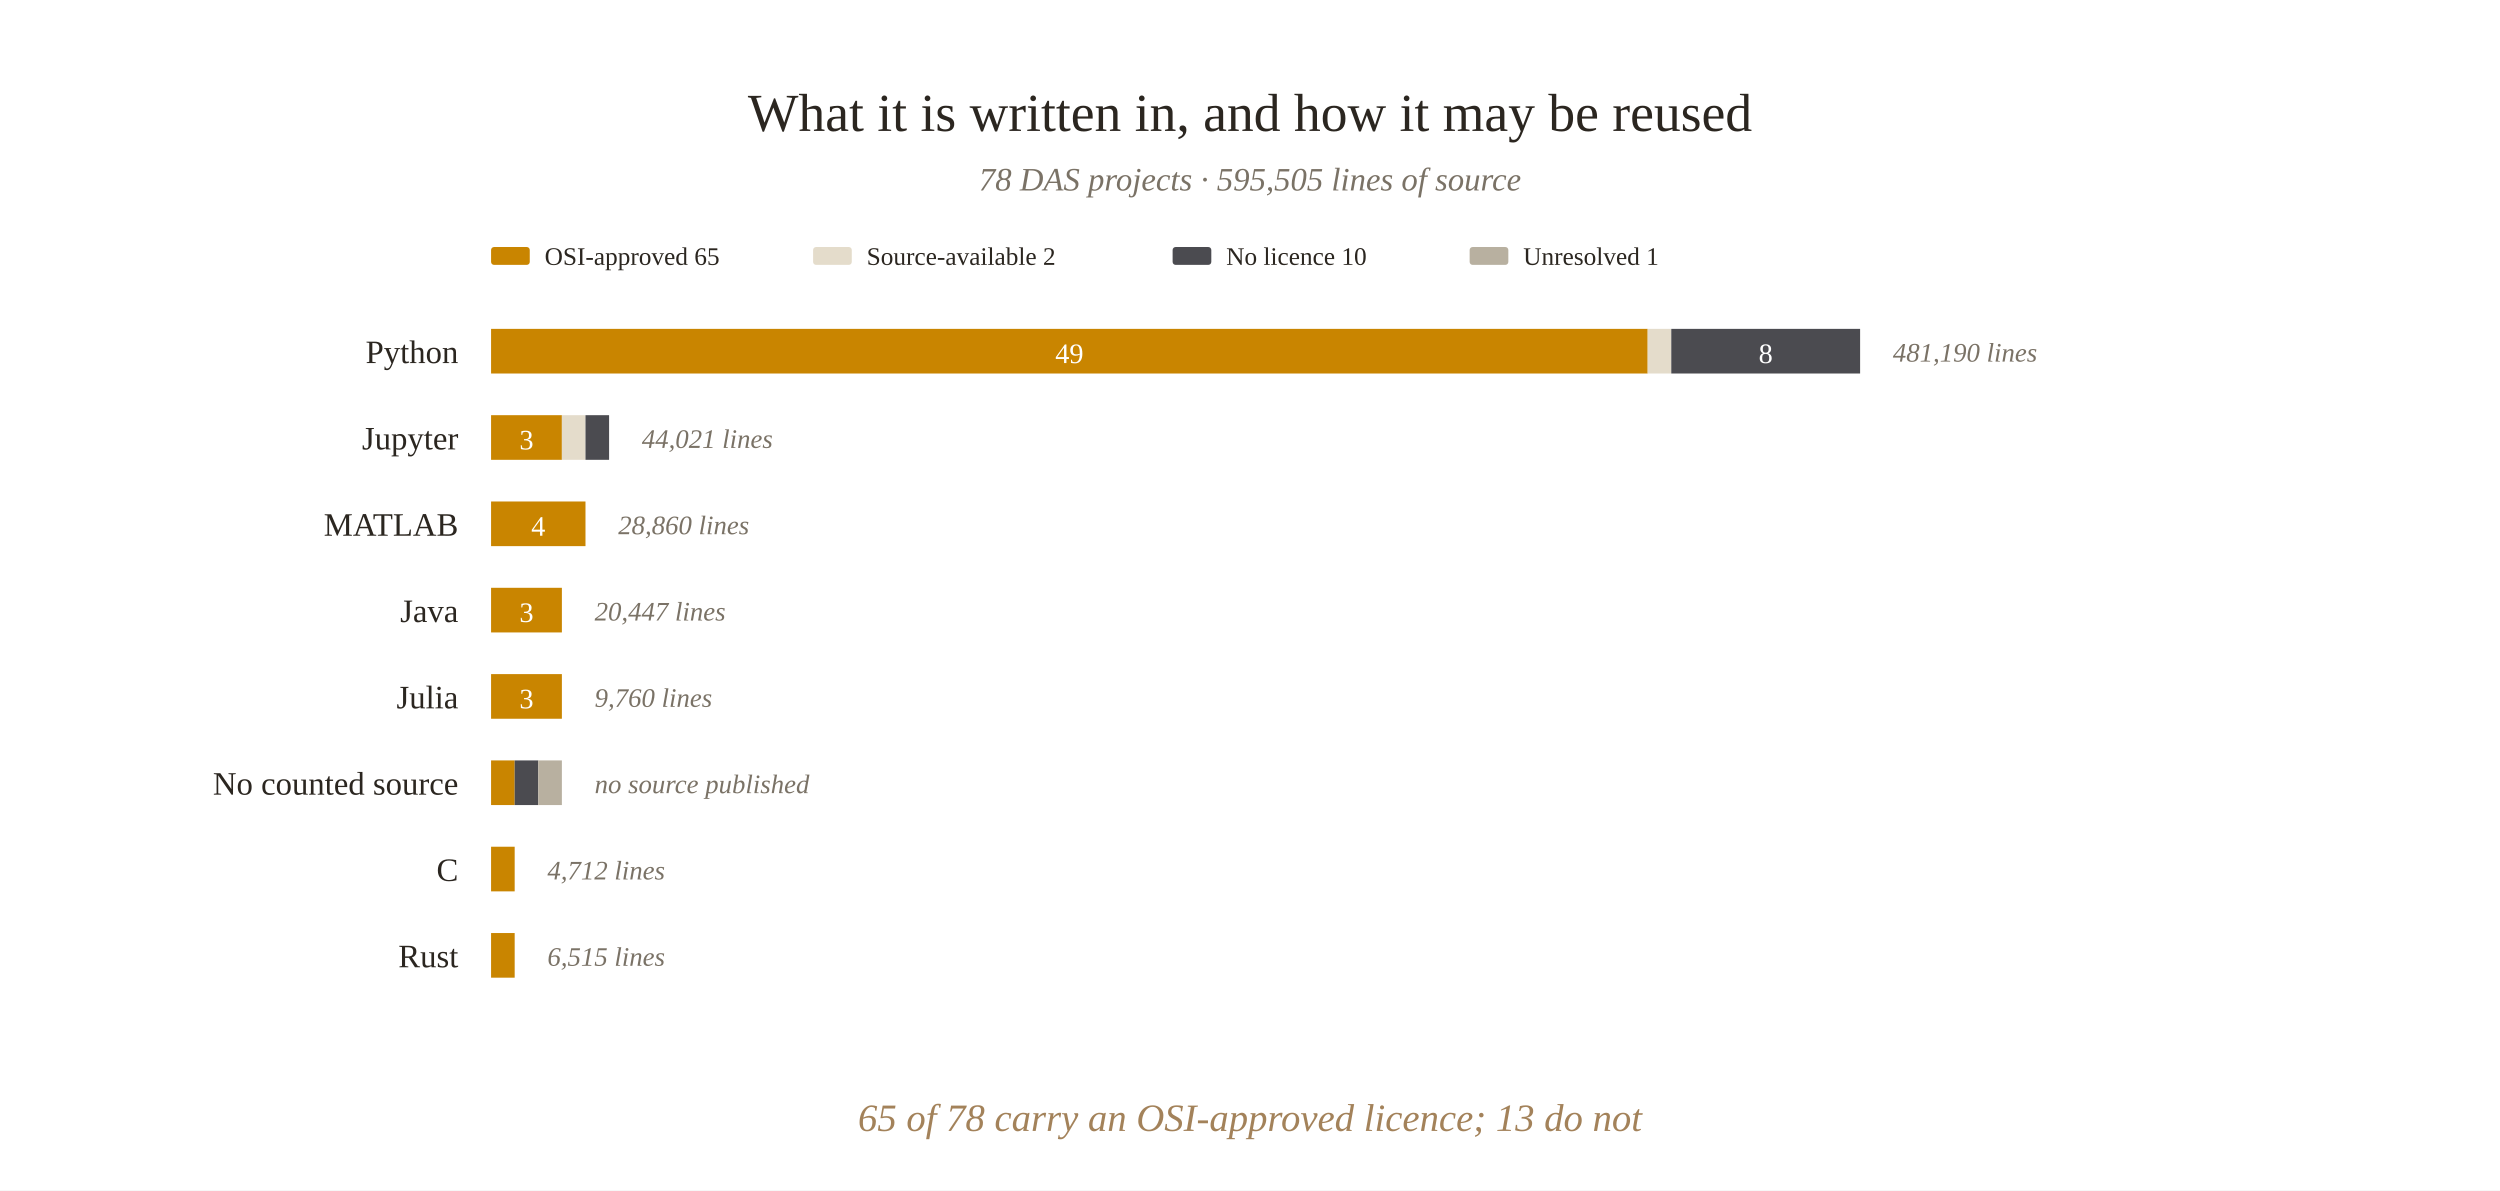
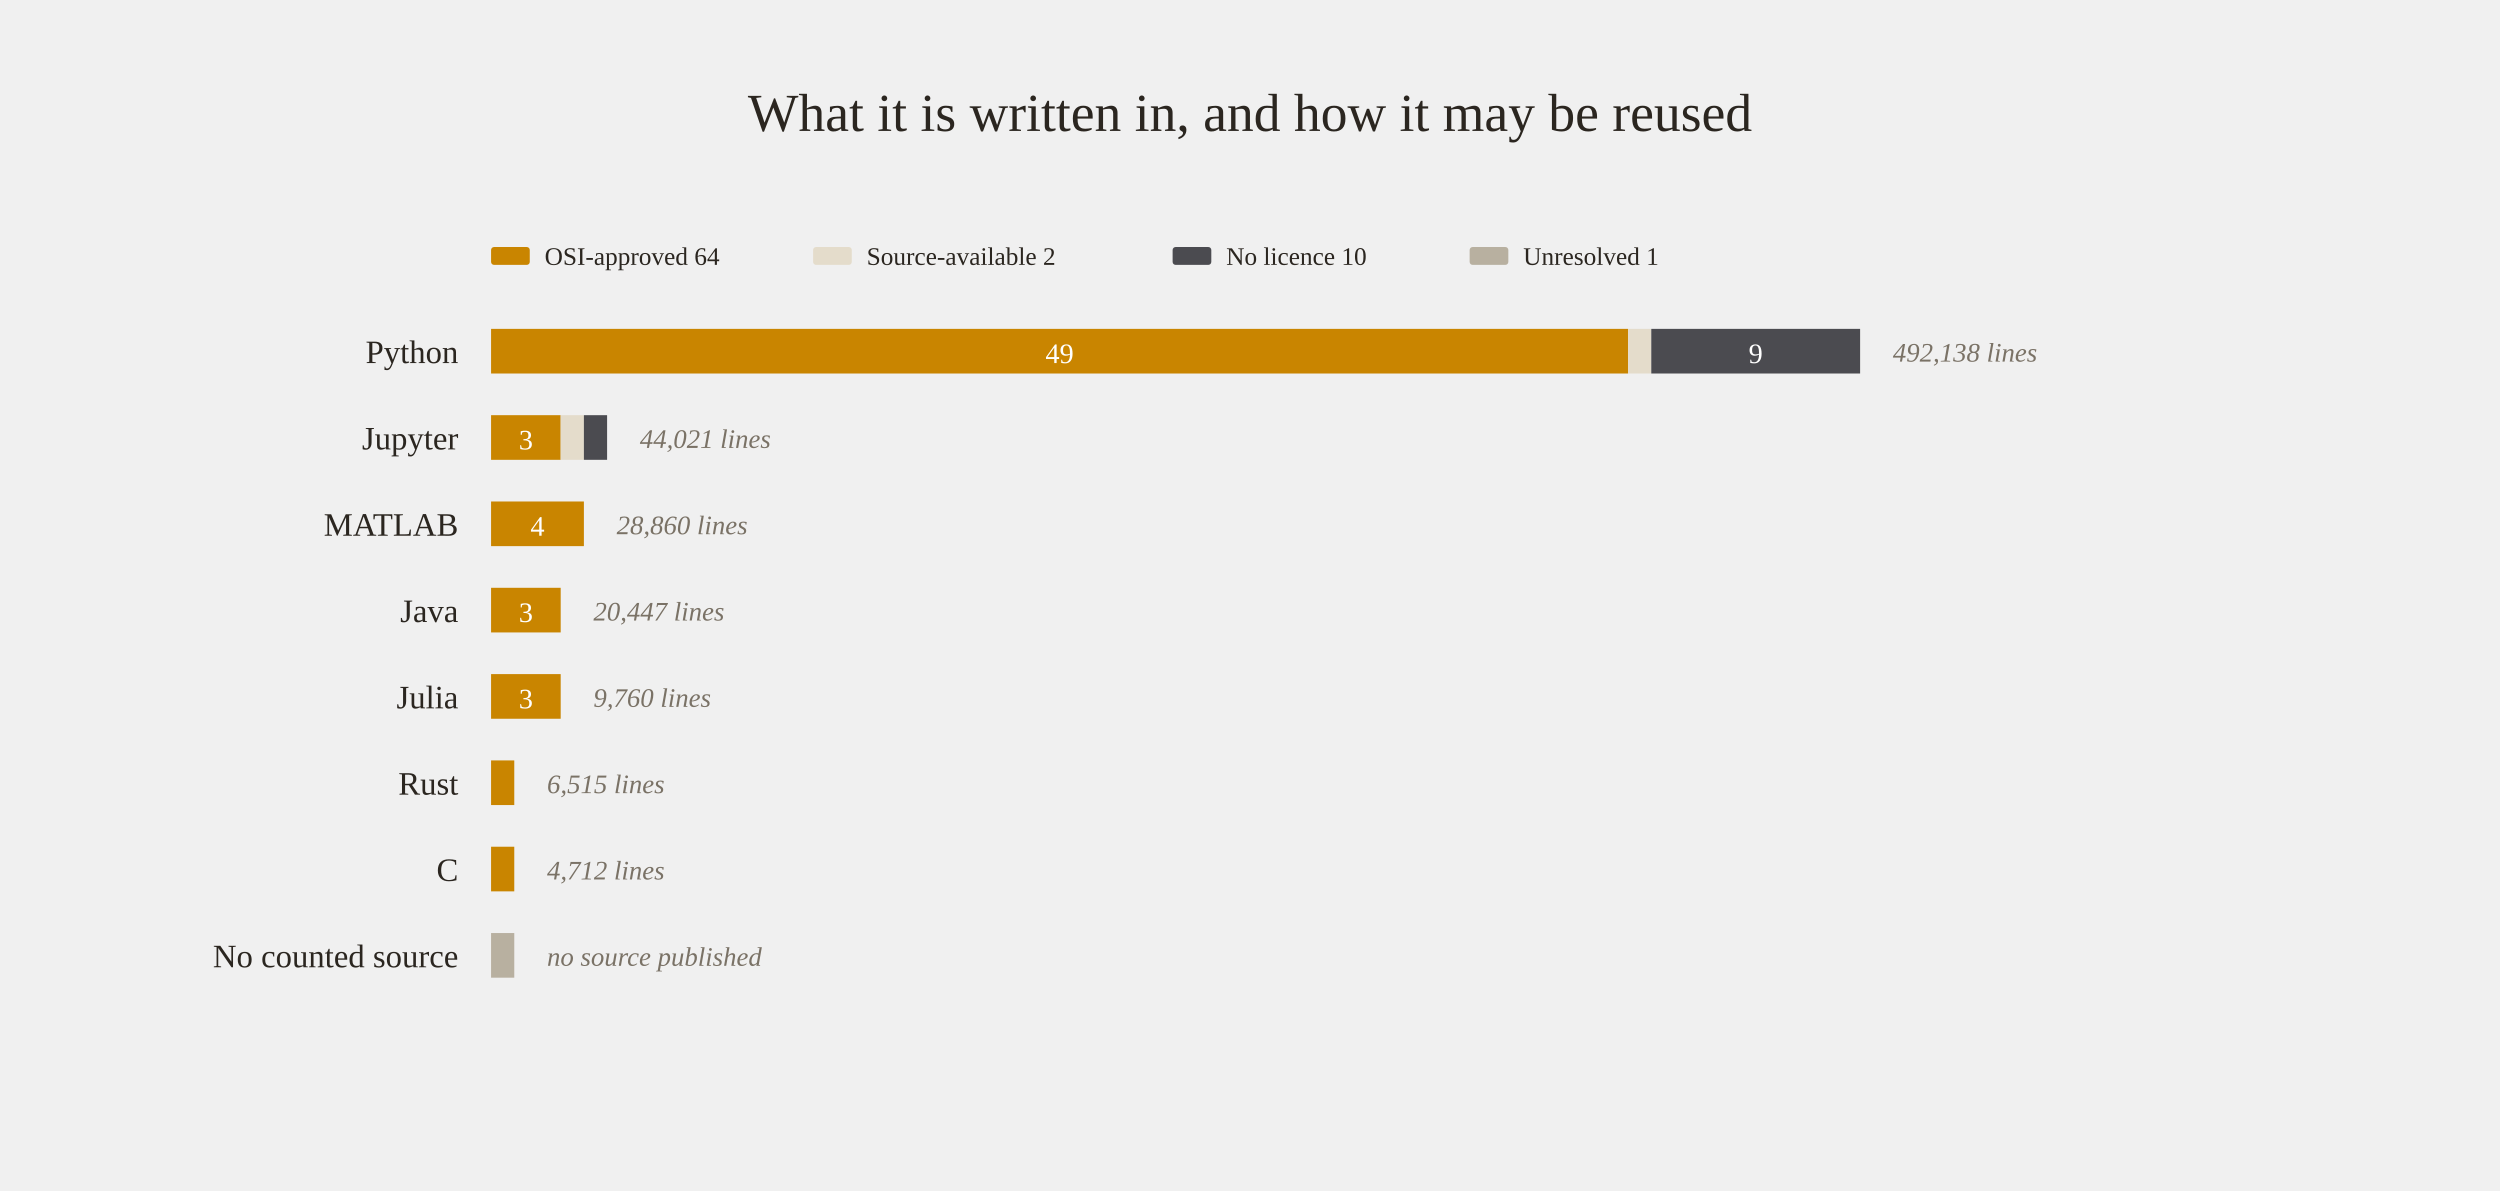
<svg xmlns="http://www.w3.org/2000/svg" version="1.1" width="1680" height="800" viewBox="0 0 1680 800">
-   <rect x="0" y="0" width="1680" height="800" fill="#ffffff" />
  <g font-family="Georgia, 'Times New Roman', serif" text-anchor="middle">
    <text x="840" y="88" font-size="36" fill="#2b2620" text-anchor="middle">What it is written in, and how it may be reused</text>
-     <text x="840" y="128" font-size="22" fill="#7a7266" text-anchor="middle" font-style="italic">78 DAS projects · 595,505 lines of source</text>
    <rect x="330" y="166" width="26" height="12" rx="2" fill="#c98500" />
-     <text x="366" y="178" font-size="17" fill="#2b2620" text-anchor="start">OSI-approved  65</text>
+     <text x="366" y="178" font-size="17" fill="#2b2620" text-anchor="start">OSI-approved  64</text>
    <rect x="546.4" y="166" width="26" height="12" rx="2" fill="#e4dccb" />
    <text x="582.4" y="178" font-size="17" fill="#2b2620" text-anchor="start">Source-available  2</text>
    <rect x="788" y="166" width="26" height="12" rx="2" fill="#4b4b50" />
    <text x="824" y="178" font-size="17" fill="#2b2620" text-anchor="start">No licence  10</text>
    <rect x="987.6" y="166" width="26" height="12" rx="2" fill="#b8b0a0" />
    <text x="1023.6" y="178" font-size="17" fill="#2b2620" text-anchor="start">Unresolved  1</text>
    <text x="308" y="244" font-size="22" fill="#2b2620" text-anchor="end">Python</text>
-     <rect x="330" y="221" width="777.241" height="30" fill="#c98500" />
-     <rect x="1107.24" y="221" width="15.862" height="30" fill="#e4dccb" />
-     <rect x="1123.1" y="221" width="126.897" height="30" fill="#4b4b50" />
-     <text x="718.621" y="244" font-size="19" fill="#ffffff" text-anchor="middle">49</text>
-     <text x="1186.55" y="244" font-size="19" fill="#ffffff" text-anchor="middle">8</text>
-     <text x="1272" y="243" font-size="18" fill="#7a7266" text-anchor="start" font-style="italic">481,190 lines</text>
+     <rect x="330" y="221" width="764.068" height="30" fill="#c98500" />
+     <rect x="1094.07" y="221" width="15.593" height="30" fill="#e4dccb" />
+     <rect x="1109.66" y="221" width="140.339" height="30" fill="#4b4b50" />
+     <text x="712.034" y="244" font-size="19" fill="#ffffff" text-anchor="middle">49</text>
+     <text x="1179.83" y="244" font-size="19" fill="#ffffff" text-anchor="middle">9</text>
+     <text x="1272" y="243" font-size="18" fill="#7a7266" text-anchor="start" font-style="italic">492,138 lines</text>
    <text x="308" y="302" font-size="22" fill="#2b2620" text-anchor="end">Jupyter</text>
-     <rect x="330" y="279" width="47.586" height="30" fill="#c98500" />
-     <rect x="377.586" y="279" width="15.862" height="30" fill="#e4dccb" />
-     <rect x="393.448" y="279" width="15.862" height="30" fill="#4b4b50" />
-     <text x="353.793" y="302" font-size="19" fill="#ffffff" text-anchor="middle">3</text>
-     <text x="431.31" y="301" font-size="18" fill="#7a7266" text-anchor="start" font-style="italic">44,021 lines</text>
+     <rect x="330" y="279" width="46.78" height="30" fill="#c98500" />
+     <rect x="376.78" y="279" width="15.593" height="30" fill="#e4dccb" />
+     <rect x="392.373" y="279" width="15.593" height="30" fill="#4b4b50" />
+     <text x="353.39" y="302" font-size="19" fill="#ffffff" text-anchor="middle">3</text>
+     <text x="429.966" y="301" font-size="18" fill="#7a7266" text-anchor="start" font-style="italic">44,021 lines</text>
    <text x="308" y="360" font-size="22" fill="#2b2620" text-anchor="end">MATLAB</text>
-     <rect x="330" y="337" width="63.448" height="30" fill="#c98500" />
-     <text x="361.724" y="360" font-size="19" fill="#ffffff" text-anchor="middle">4</text>
-     <text x="415.448" y="359" font-size="18" fill="#7a7266" text-anchor="start" font-style="italic">28,860 lines</text>
+     <rect x="330" y="337" width="62.373" height="30" fill="#c98500" />
+     <text x="361.186" y="360" font-size="19" fill="#ffffff" text-anchor="middle">4</text>
+     <text x="414.373" y="359" font-size="18" fill="#7a7266" text-anchor="start" font-style="italic">28,860 lines</text>
    <text x="308" y="418" font-size="22" fill="#2b2620" text-anchor="end">Java</text>
-     <rect x="330" y="395" width="47.586" height="30" fill="#c98500" />
-     <text x="353.793" y="418" font-size="19" fill="#ffffff" text-anchor="middle">3</text>
-     <text x="399.586" y="417" font-size="18" fill="#7a7266" text-anchor="start" font-style="italic">20,447 lines</text>
+     <rect x="330" y="395" width="46.78" height="30" fill="#c98500" />
+     <text x="353.39" y="418" font-size="19" fill="#ffffff" text-anchor="middle">3</text>
+     <text x="398.78" y="417" font-size="18" fill="#7a7266" text-anchor="start" font-style="italic">20,447 lines</text>
    <text x="308" y="476" font-size="22" fill="#2b2620" text-anchor="end">Julia</text>
-     <rect x="330" y="453" width="47.586" height="30" fill="#c98500" />
-     <text x="353.793" y="476" font-size="19" fill="#ffffff" text-anchor="middle">3</text>
-     <text x="399.586" y="475" font-size="18" fill="#7a7266" text-anchor="start" font-style="italic">9,760 lines</text>
-     <text x="308" y="534" font-size="22" fill="#2b2620" text-anchor="end">No counted source</text>
-     <rect x="330" y="511" width="15.862" height="30" fill="#c98500" />
-     <rect x="345.862" y="511" width="15.862" height="30" fill="#4b4b50" />
-     <rect x="361.724" y="511" width="15.862" height="30" fill="#b8b0a0" />
-     <text x="399.586" y="533" font-size="18" fill="#7a7266" text-anchor="start" font-style="italic">no source published</text>
+     <rect x="330" y="453" width="46.78" height="30" fill="#c98500" />
+     <text x="353.39" y="476" font-size="19" fill="#ffffff" text-anchor="middle">3</text>
+     <text x="398.78" y="475" font-size="18" fill="#7a7266" text-anchor="start" font-style="italic">9,760 lines</text>
+     <text x="308" y="534" font-size="22" fill="#2b2620" text-anchor="end">Rust</text>
+     <rect x="330" y="511" width="15.593" height="30" fill="#c98500" />
+     <text x="367.593" y="533" font-size="18" fill="#7a7266" text-anchor="start" font-style="italic">6,515 lines</text>
    <text x="308" y="592" font-size="22" fill="#2b2620" text-anchor="end">C</text>
-     <rect x="330" y="569" width="15.862" height="30" fill="#c98500" />
-     <text x="367.862" y="591" font-size="18" fill="#7a7266" text-anchor="start" font-style="italic">4,712 lines</text>
-     <text x="308" y="650" font-size="22" fill="#2b2620" text-anchor="end">Rust</text>
-     <rect x="330" y="627" width="15.862" height="30" fill="#c98500" />
-     <text x="367.862" y="649" font-size="18" fill="#7a7266" text-anchor="start" font-style="italic">6,515 lines</text>
-     <text x="840" y="760" font-size="26" fill="#a3825a" text-anchor="middle" font-style="italic">65 of 78 carry an OSI-approved licence; 13 do not</text>
+     <rect x="330" y="569" width="15.593" height="30" fill="#c98500" />
+     <text x="367.593" y="591" font-size="18" fill="#7a7266" text-anchor="start" font-style="italic">4,712 lines</text>
+     <text x="308" y="650" font-size="22" fill="#2b2620" text-anchor="end">No counted source</text>
+     <rect x="330" y="627" width="15.593" height="30" fill="#b8b0a0" />
+     <text x="367.593" y="649" font-size="18" fill="#7a7266" text-anchor="start" font-style="italic">no source published</text>
  </g>
</svg>
